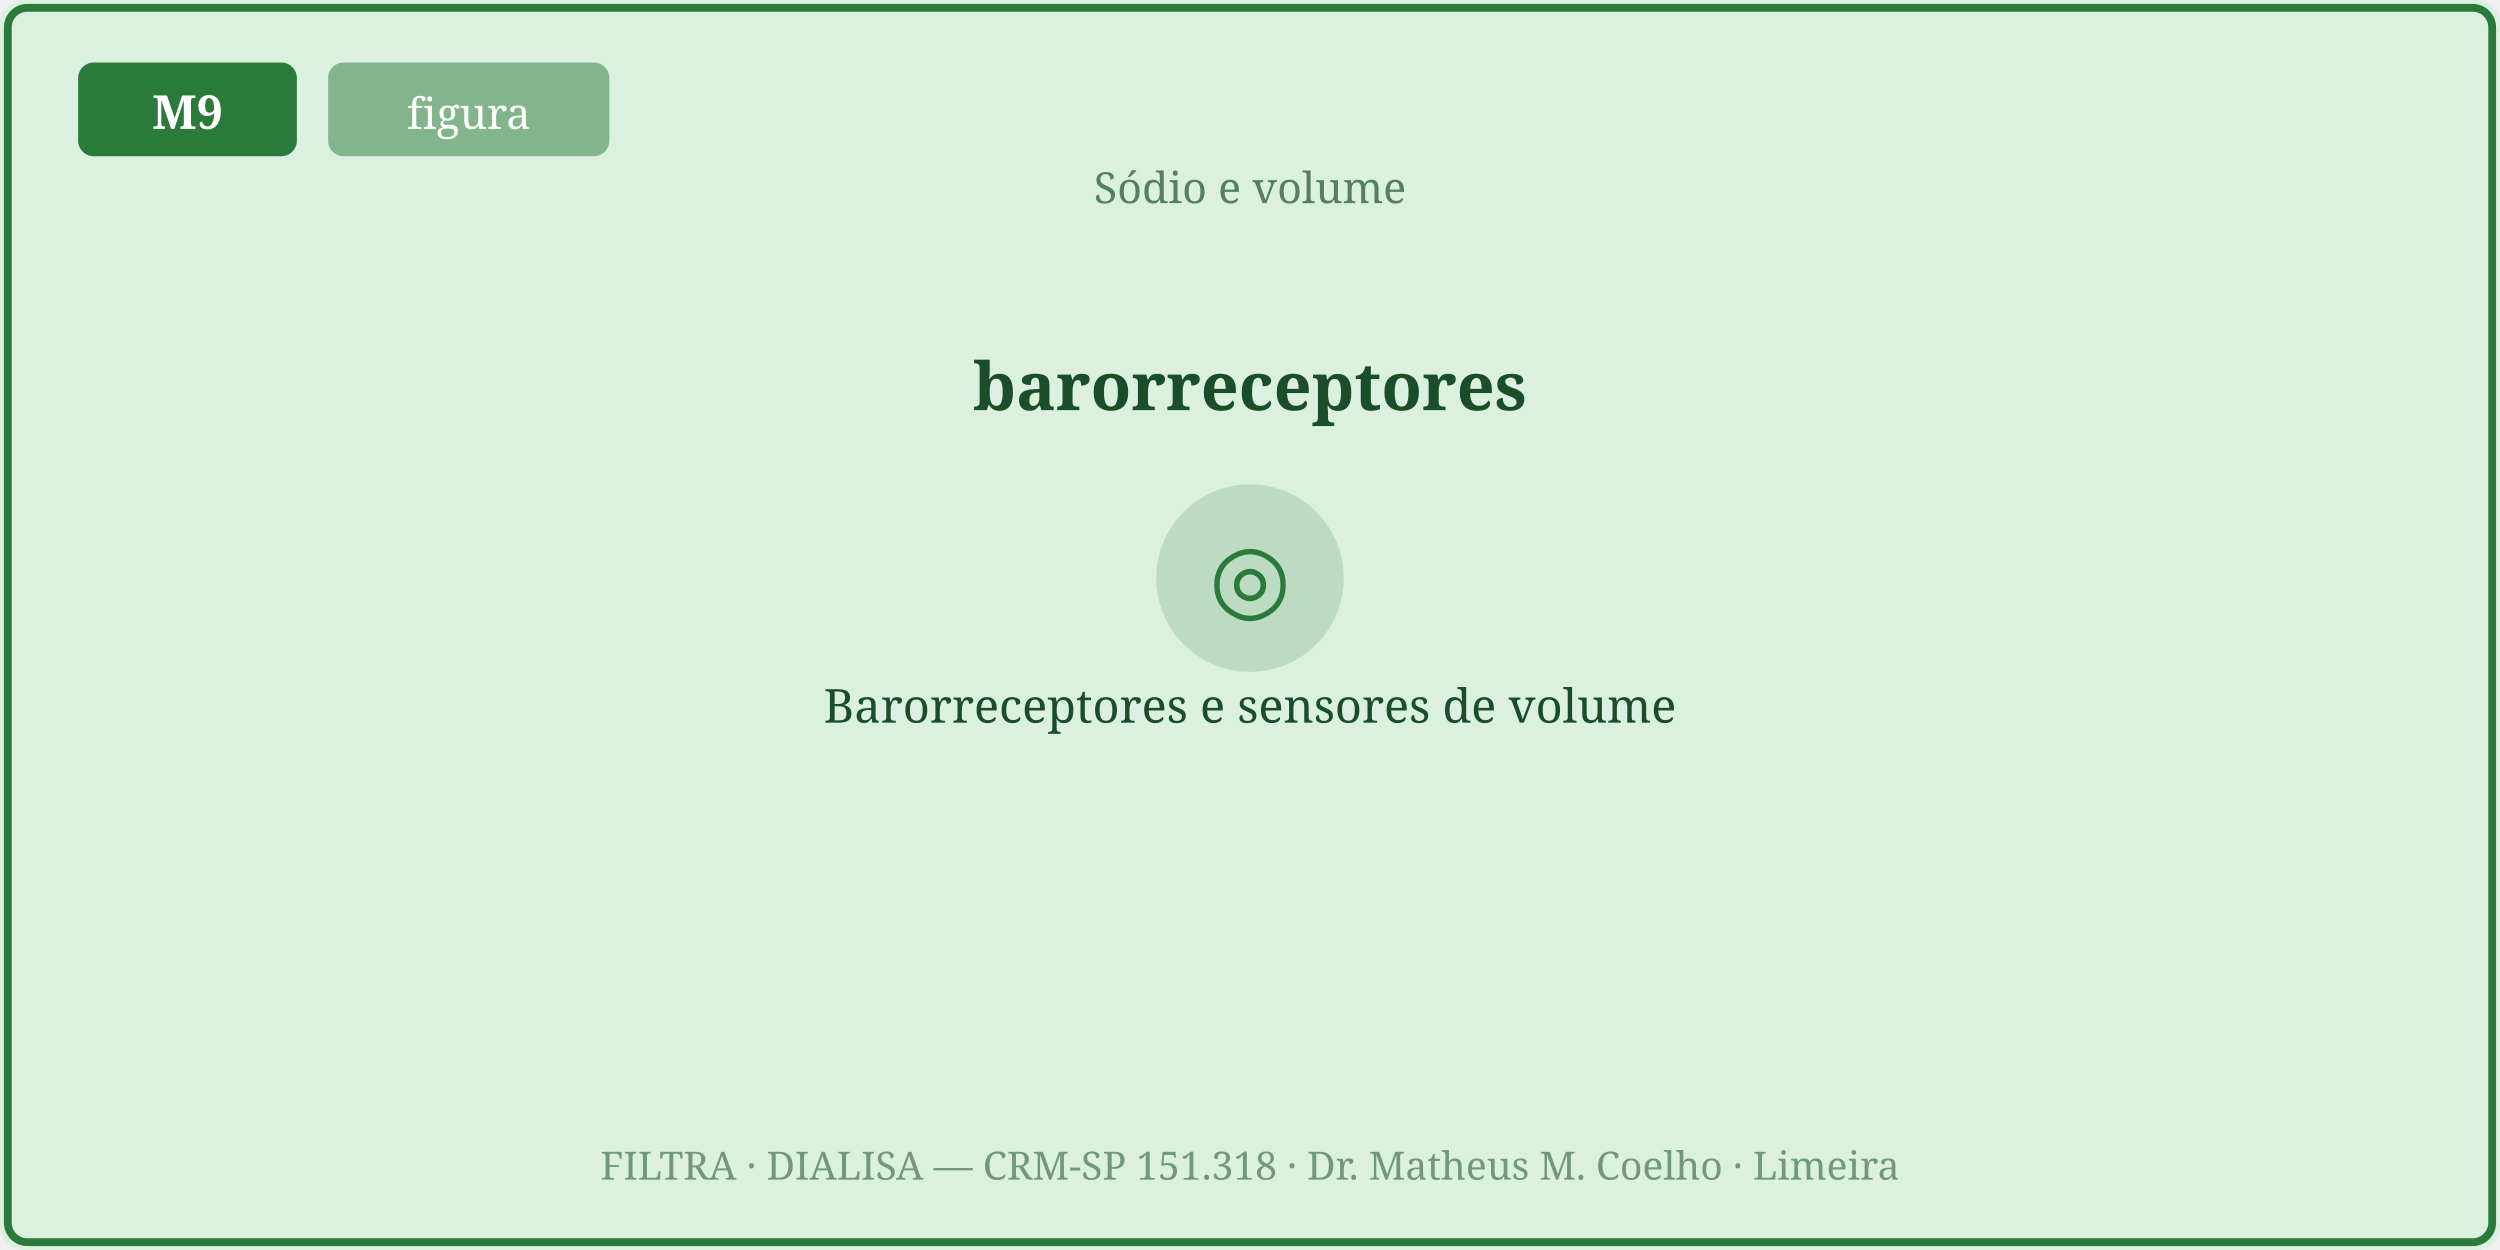
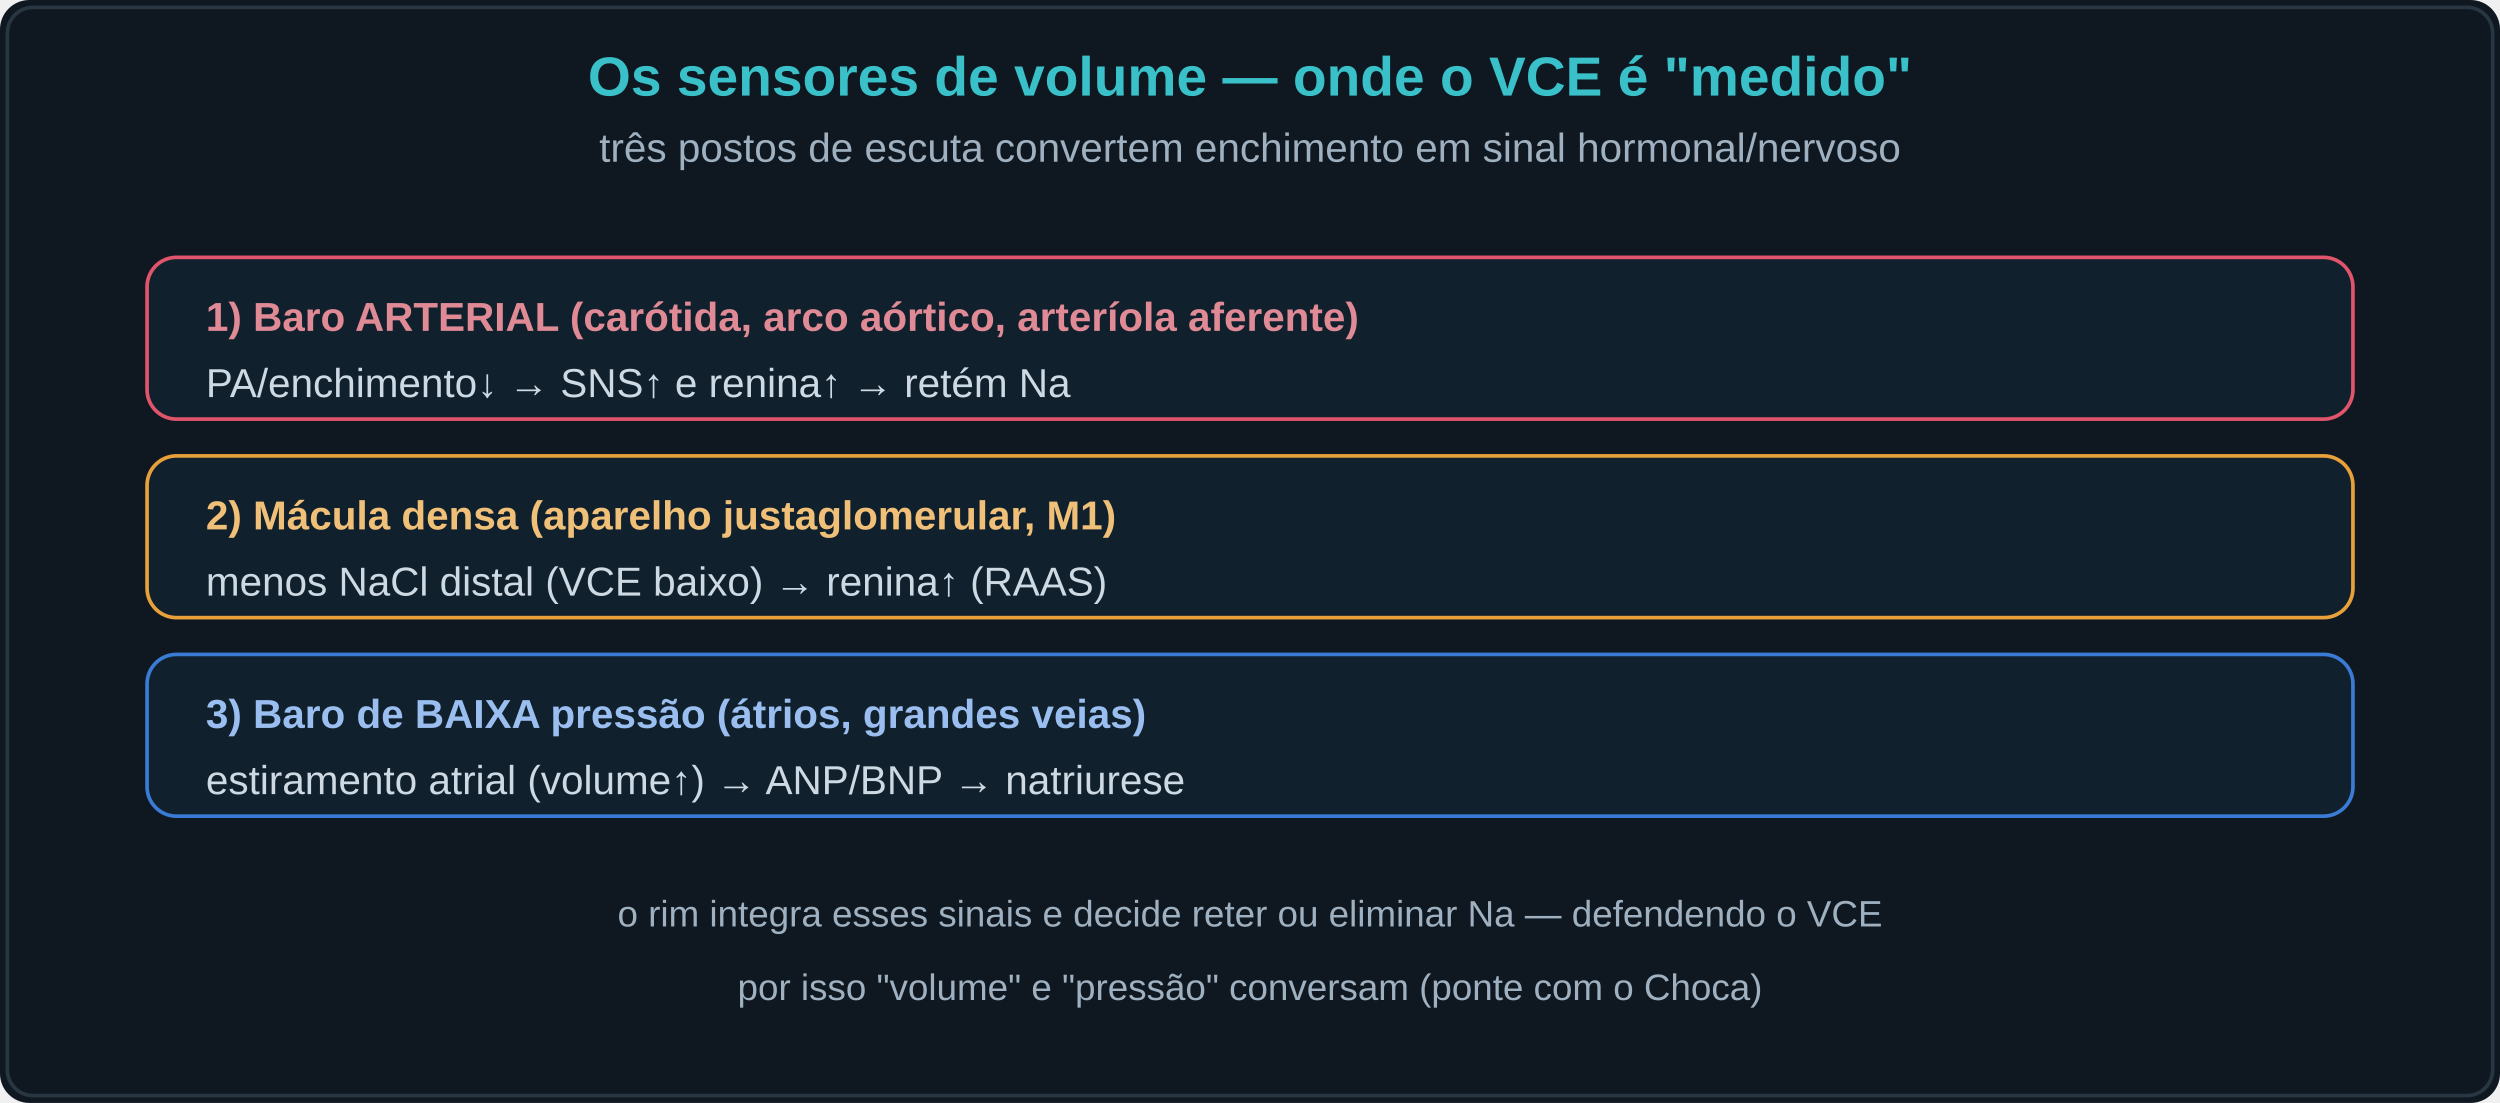
- <svg xmlns="http://www.w3.org/2000/svg" viewBox="0 0 640 320" font-family="Georgia,serif">
-   <rect width="640" height="320" fill="#dcf0e0" rx="6" />
-   <rect x="2" y="2" width="636" height="316" rx="5" fill="none" stroke="#2a7a3a" stroke-width="2" />
-   <rect x="20" y="16" width="56" height="24" rx="4" fill="#2a7a3a" />
-   <text x="48" y="33" text-anchor="middle" font-size="12" font-weight="bold" fill="white">M9</text>
-   <rect x="84" y="16" width="72" height="24" rx="4" fill="#2a7a3a" opacity="0.5" />
-   <text x="120" y="33" text-anchor="middle" font-size="11" fill="white">figura</text>
-   <text x="320" y="52" text-anchor="middle" font-size="11" fill="#1a4e2a" opacity="0.7">Sódio e volume</text>
-   <text x="320" y="105" text-anchor="middle" font-size="17" font-weight="bold" fill="#1a4e2a">barorreceptores</text>
-   <circle cx="320" cy="148" r="24" fill="#2a7a3a" opacity="0.18" />
-   <text x="320" y="156" text-anchor="middle" font-size="24" fill="#2a7a3a">◎</text>
-   <text x="320" y="185" text-anchor="middle" font-size="12" fill="#1a4e2a">Barorreceptores e sensores de volume</text>
-   <text x="320" y="302" text-anchor="middle" font-size="10" fill="#1a4e2a" opacity="0.55">FILTRA · DIALISA — CRM-SP 151.318 · Dr. Matheus M. Coelho · Limeira</text>
+ <svg xmlns="http://www.w3.org/2000/svg" viewBox="0 0 680 300" font-family="system-ui,Arial,sans-serif">
+   <defs>
+     <marker id="s" markerWidth="8" markerHeight="8" refX="6" refY="3" orient="auto">
+       <path d="M0,0 L6,3 L0,6 z" fill="#39c0c8" />
+     </marker>
+   </defs>
+   <rect width="680" height="300" rx="8" fill="#0f1720" />
+   <rect x="2" y="2" width="676" height="296" rx="7" fill="none" stroke="#283642" />
+   <text x="340" y="26" text-anchor="middle" font-size="15" font-weight="bold" fill="#39c0c8">Os sensores de volume — onde o VCE é "medido"</text>
+   <text x="340" y="44" text-anchor="middle" font-size="11" fill="#9fb1c0">três postos de escuta convertem enchimento em sinal hormonal/nervoso</text>
+   <g font-size="11" fill="#e7eef4">
+     <rect x="40" y="70" width="600" height="44" rx="8" fill="#10202c" stroke="#e0556b" />
+     <text x="56" y="90" font-weight="bold" fill="#e08a96">1) Baro ARTERIAL (carótida, arco aórtico, arteríola aferente)</text>
+     <text x="56" y="108" fill="#cdd9e3">PA/enchimento↓ → SNS↑ e renina↑ → retém Na</text>
+     <rect x="40" y="124" width="600" height="44" rx="8" fill="#10202c" stroke="#e8a13a" />
+     <text x="56" y="144" font-weight="bold" fill="#f0c078">2) Mácula densa (aparelho justaglomerular, M1)</text>
+     <text x="56" y="162" fill="#cdd9e3">menos NaCl distal (VCE baixo) → renina↑ (RAAS)</text>
+     <rect x="40" y="178" width="600" height="44" rx="8" fill="#10202c" stroke="#3a7bd5" />
+     <text x="56" y="198" font-weight="bold" fill="#9bbef0">3) Baro de BAIXA pressão (átrios, grandes veias)</text>
+     <text x="56" y="216" fill="#cdd9e3">estiramento atrial (volume↑) → ANP/BNP → natriurese</text>
+   </g>
+   <text x="340" y="252" text-anchor="middle" font-size="10" fill="#9fb1c0">o rim integra esses sinais e decide reter ou eliminar Na — defendendo o VCE</text>
+   <text x="340" y="272" text-anchor="middle" font-size="10" fill="#9fb1c0">por isso "volume" e "pressão" conversam (ponte com o Choca)</text>
</svg>
